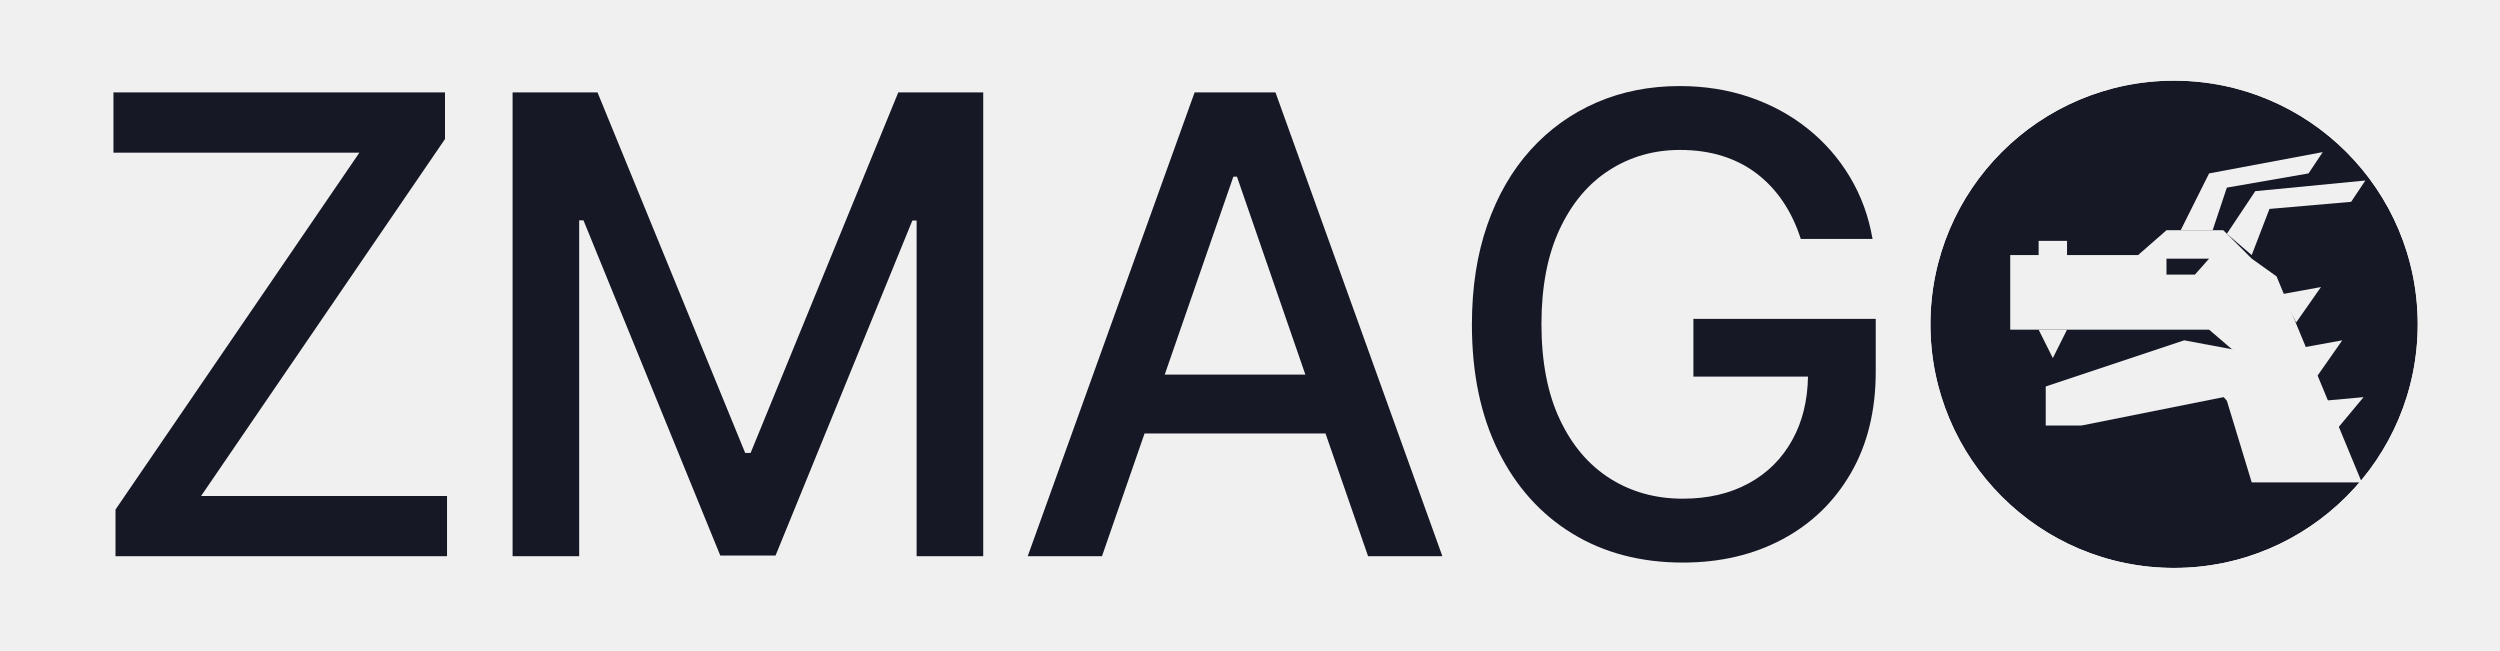
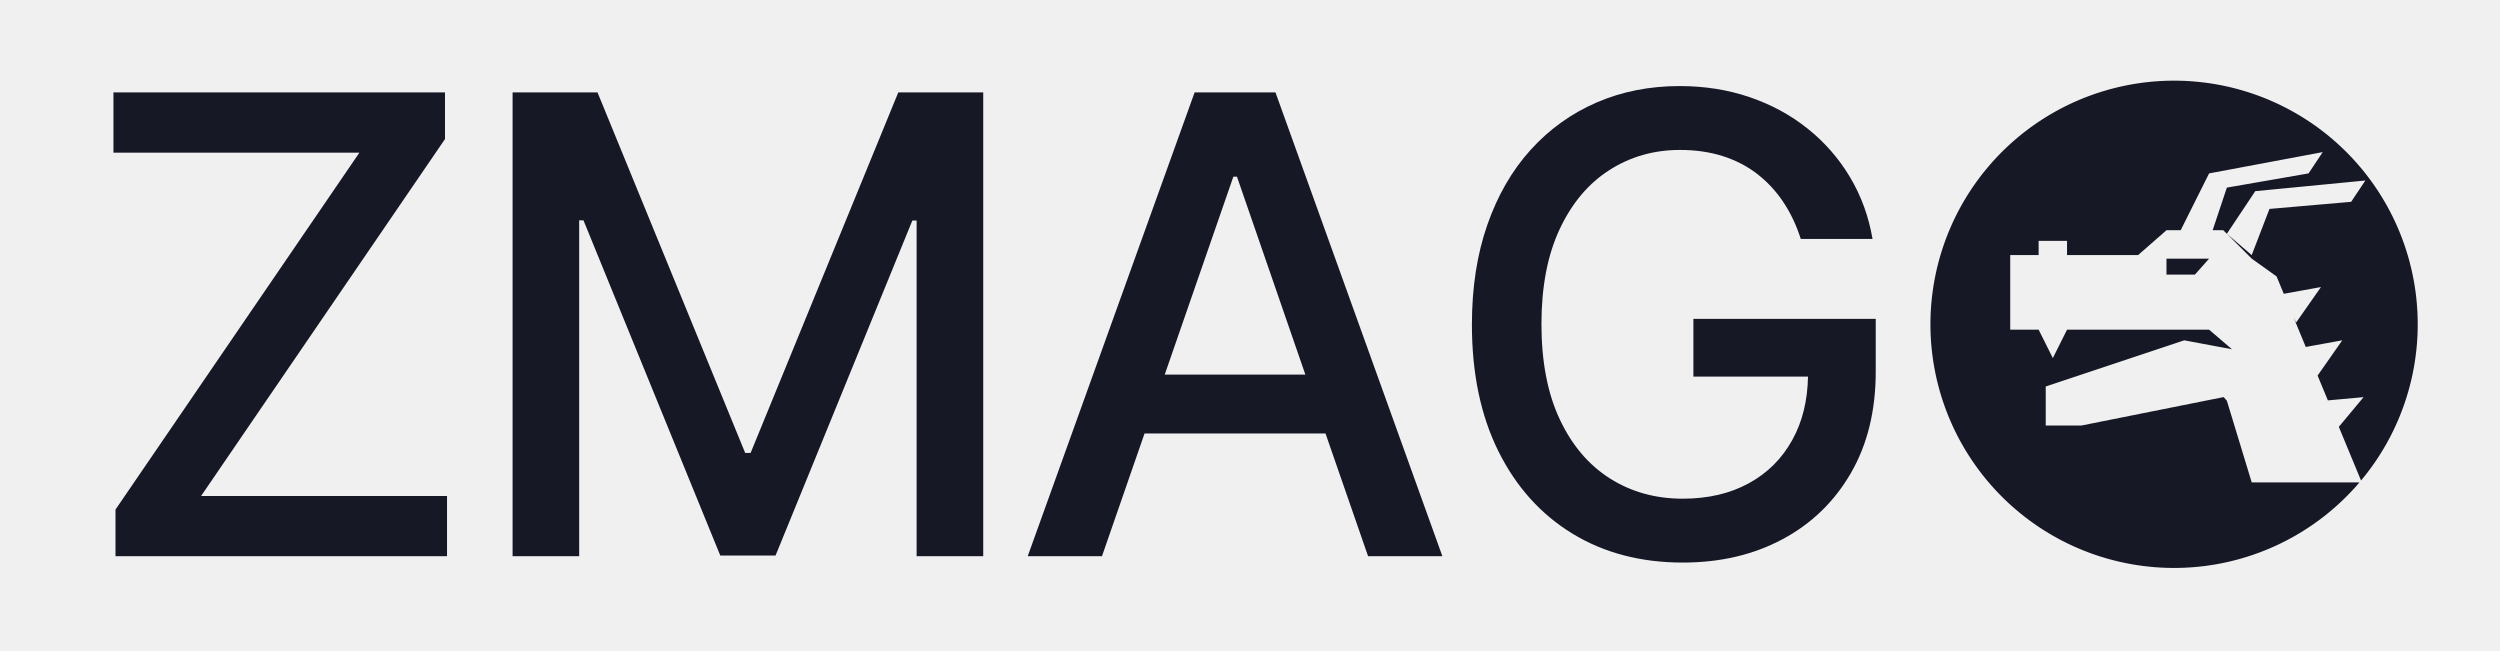
<svg xmlns="http://www.w3.org/2000/svg" viewBox="0 0 784 204" width="784" height="204">
  <g fill="#161826" transform="translate(24 174.43)">
    <path d="M116.19 0L12.22 0L12.22-14.63L88.71-126.56L11.58-126.56L11.58-145.45L115.55-145.45L115.55-130.82L39.06-18.89L116.19-18.89L116.19 0Z" />
    <path d="M136.75 0L136.75-145.45L163.38-145.45L209.69-32.39L211.39-32.39L257.70-145.45L284.34-145.45L284.34 0L263.45 0L263.45-105.26L262.11-105.26L219.21-0.21L201.88-0.21L158.98-105.33L157.63-105.33L157.63 0L136.75 0Z" />
    <path d="M334.93-38.49L321.58 0L298.29 0L350.63-145.45L375.99-145.45L428.33 0L405.03 0L391.68-38.49L334.93-38.49ZM341.26-56.96L385.36-56.96L363.91-119.03L362.78-119.03L341.26-56.96Z" />
    <path d="M563.23-99.50L540.72-99.50Q538.66-105.97 535.21-111.12Q531.77-116.26 527.01-119.92Q522.25-123.58 516.18-125.50Q510.11-127.41 502.86-127.41L502.86-127.41Q490.58-127.41 480.70-121.09Q470.83-114.77 465.12-102.59Q459.40-90.41 459.40-72.80L459.40-72.80Q459.40-55.11 465.15-42.90Q470.90-30.68 480.92-24.36Q490.93-18.04 503.72-18.04L503.72-18.04Q515.58-18.04 524.42-22.87Q533.26-27.70 538.09-36.51L538.09-36.51Q542.78-44.96 542.99-56.32L542.99-56.32L507.05-56.32L507.05-74.43L564.23-74.43L564.23-57.88Q564.23-39.56 556.45-26.10Q548.67-12.64 535.00-5.33Q521.33 1.99 503.72 1.99L503.72 1.99Q483.97 1.99 469.09-7.10Q454.21-16.19 445.90-32.92Q437.59-49.64 437.59-72.66L437.59-72.66Q437.59-90.06 442.42-103.91Q447.25-117.76 456.02-127.45Q464.80-137.14 476.69-142.29Q488.59-147.44 502.72-147.44L502.72-147.44Q514.51-147.44 524.70-143.96Q534.89-140.48 542.88-134.09Q550.88-127.70 556.13-118.93Q561.39-110.16 563.23-99.50L563.23-99.50Z" />
  </g>
  <svg x="604.09" y="24.00" width="155.40" height="155.40" viewBox="0 0 240 240">
-     <defs>
-       <mask id="zmw" maskUnits="userSpaceOnUse" x="0" y="0" width="240" height="240">
-         <circle cx="120" cy="120" r="118" fill="#fff" />
-         <g fill="#000" transform="translate(20 28) scale(.86)">
-           <path fill-rule="evenodd" d="M24 110 L24 68 L40 68 L40 60 L56 60 L56 68 L96 68 L112 54 L144 54 L160 70 L174 80 L222 196 L160 196 L146 150 L130 132 L150 122 L136 110 Z M112 70 L136 70 L128 79 L112 79 Z" />
-           <path d="M120 54 L136 22 L200 10 L192 22 L146 30 L138 54 Z" />
-           <path d="M146 56 L162 32 L224 26 L216 38 L170 42 L160 68 Z" />
-           <path d="M40 110 L56 110 L48 126 Z" />
-           <path d="M122 116 L154 122 L154 146 L64 164 L44 164 L44 142 Z" />
-           <path d="M177 90 L199 86 L185 106 Z" />
-           <path d="M189 120 L211 116 L197 136 Z" />
-           <path d="M201 150 L223 148 L208 166 Z" />
-         </g>
-       </mask>
-     </defs>
-     <circle cx="120" cy="120" r="118" fill="#161826" mask="url(#zmw)" />
+     <path fill="#161826" fill-rule="evenodd" d="M2.00 120.00L2.00 118.97L2.02 117.94L2.04 116.91L2.07 115.88L2.11 114.85L2.16 113.82L2.22 112.80L2.29 111.77L2.36 110.74L2.45 109.72L2.54 108.69L2.65 107.67L2.76 106.64L2.88 105.62L3.01 104.60L3.15 103.58L3.30 102.56L3.45 101.54L3.62 100.52L3.79 99.51L3.98 98.50L4.17 97.48L4.37 96.47L4.58 95.47L4.80 94.46L5.02 93.46L5.26 92.45L5.51 91.45L5.76 90.46L6.02 89.46L6.29 88.47L6.57 87.47L6.86 86.49L7.16 85.50L7.46 84.52L7.78 83.54L8.10 82.56L8.43 81.58L8.77 80.61L9.12 79.64L9.47 78.68L9.84 77.71L10.21 76.75L10.59 75.80L10.98 74.84L11.38 73.89L11.79 72.95L12.20 72.01L12.62 71.07L13.06 70.13L13.49 69.20L13.94 68.27L14.40 67.35L14.86 66.43L15.33 65.51L15.81 64.60L16.30 63.70L16.79 62.79L17.30 61.89L17.81 61.00L18.33 60.11L18.85 59.23L19.39 58.35L19.93 57.47L20.48 56.60L21.04 55.73L21.60 54.87L22.17 54.02L22.75 53.16L23.34 52.32L23.93 51.48L24.54 50.64L25.14 49.81L25.76 48.99L26.38 48.17L27.01 47.35L27.65 46.54L28.30 45.74L28.95 44.94L29.61 44.15L30.27 43.37L30.94 42.59L31.62 41.81L32.31 41.04L33.00 40.28L33.70 39.52L34.41 38.77L35.12 38.03L35.84 37.29L36.56 36.56L37.29 35.84L38.03 35.12L38.77 34.41L39.52 33.70L40.28 33.00L41.04 32.31L41.81 31.62L42.59 30.94L43.37 30.27L44.15 29.61L44.94 28.95L45.74 28.30L46.54 27.65L47.35 27.01L48.17 26.38L48.99 25.76L49.81 25.14L50.64 24.54L51.48 23.93L52.32 23.34L53.16 22.75L54.02 22.17L54.87 21.60L55.73 21.04L56.60 20.48L57.47 19.93L58.35 19.39L59.23 18.85L60.11 18.33L61.00 17.81L61.89 17.30L62.79 16.79L63.70 16.30L64.60 15.81L65.51 15.33L66.43 14.86L67.35 14.40L68.27 13.94L69.20 13.49L70.13 13.06L71.07 12.62L72.01 12.20L72.95 11.79L73.89 11.38L74.84 10.98L75.80 10.59L76.75 10.21L77.71 9.84L78.68 9.47L79.64 9.12L80.61 8.77L81.58 8.43L82.56 8.10L83.54 7.78L84.52 7.46L85.50 7.16L86.49 6.86L87.47 6.57L88.47 6.29L89.46 6.02L90.46 5.76L91.45 5.51L92.45 5.26L93.46 5.02L94.46 4.80L95.47 4.58L96.47 4.37L97.48 4.17L98.50 3.98L99.51 3.79L100.52 3.62L101.54 3.45L102.56 3.30L103.58 3.15L104.60 3.01L105.62 2.88L106.64 2.76L107.67 2.65L108.69 2.54L109.72 2.45L110.74 2.36L111.77 2.29L112.80 2.22L113.82 2.16L114.85 2.11L115.88 2.07L116.91 2.04L117.94 2.02L118.97 2.00L120.00 2.00L121.03 2.00L122.06 2.02L123.09 2.04L124.12 2.07L125.15 2.11L126.18 2.16L127.20 2.22L128.23 2.29L129.26 2.36L130.28 2.45L131.31 2.54L132.33 2.65L133.36 2.76L134.38 2.88L135.40 3.01L136.42 3.15L137.44 3.30L138.46 3.45L139.48 3.62L140.49 3.79L141.50 3.98L142.52 4.17L143.53 4.37L144.53 4.58L145.54 4.80L146.54 5.02L147.55 5.26L148.55 5.51L149.54 5.76L150.54 6.02L151.53 6.29L152.53 6.57L153.51 6.86L154.50 7.16L155.48 7.46L156.46 7.78L157.44 8.10L158.42 8.43L159.39 8.77L160.36 9.12L161.32 9.47L162.29 9.84L163.25 10.21L164.20 10.59L165.16 10.98L166.11 11.38L167.05 11.79L167.99 12.20L168.93 12.62L169.87 13.06L170.80 13.49L171.73 13.94L172.65 14.40L173.57 14.86L174.49 15.33L175.40 15.81L176.30 16.30L177.21 16.79L178.11 17.30L179.00 17.81L179.89 18.33L180.77 18.85L181.65 19.39L182.53 19.93L183.40 20.48L184.27 21.04L185.13 21.60L185.98 22.17L186.84 22.75L187.68 23.34L188.52 23.93L189.36 24.54L190.19 25.14L191.01 25.76L191.83 26.38L192.65 27.01L193.46 27.65L194.26 28.30L195.06 28.95L195.85 29.61L196.63 30.27L197.41 30.94L198.19 31.62L198.96 32.31L199.72 33.00L200.48 33.70L201.23 34.41L201.97 35.12L202.71 35.84L203.44 36.56L204.16 37.29L204.88 38.03L205.59 38.77L206.30 39.52L207.00 40.28L207.69 41.04L208.38 41.81L209.06 42.59L209.73 43.37L210.39 44.15L211.05 44.94L211.70 45.74L212.35 46.54L212.99 47.35L213.62 48.17L214.24 48.99L214.86 49.81L215.46 50.64L216.07 51.48L216.66 52.32L217.25 53.16L217.83 54.02L218.40 54.87L218.96 55.73L219.52 56.60L220.07 57.47L220.61 58.35L221.15 59.23L221.67 60.11L222.19 61.00L222.70 61.89L223.21 62.79L223.70 63.70L224.19 64.60L224.67 65.51L225.14 66.43L225.60 67.35L226.06 68.27L226.51 69.20L226.94 70.13L227.38 71.07L227.80 72.01L228.21 72.95L228.62 73.89L229.02 74.84L229.41 75.80L229.79 76.75L230.16 77.71L230.53 78.68L230.88 79.64L231.23 80.61L231.57 81.58L231.90 82.56L232.22 83.54L232.54 84.52L232.84 85.50L233.14 86.49L233.43 87.47L233.71 88.47L233.98 89.46L234.24 90.46L234.49 91.45L234.74 92.45L234.98 93.46L235.20 94.46L235.42 95.47L235.63 96.47L235.83 97.48L236.02 98.50L236.21 99.51L236.38 100.52L236.55 101.54L236.70 102.56L236.85 103.58L236.99 104.60L237.12 105.62L237.24 106.64L237.35 107.67L237.46 108.69L237.55 109.72L237.64 110.74L237.71 111.77L237.78 112.80L237.84 113.82L237.89 114.85L237.93 115.88L237.96 116.91L237.98 117.94L238.00 118.97L238.00 120.00L238.00 121.03L237.98 122.06L237.96 123.09L237.93 124.12L237.89 125.15L237.84 126.18L237.78 127.20L237.71 128.23L237.64 129.26L237.55 130.28L237.46 131.31L237.35 132.33L237.24 133.36L237.12 134.38L236.99 135.40L236.85 136.42L236.70 137.44L236.55 138.46L236.38 139.48L236.21 140.49L236.02 141.50L235.83 142.52L235.63 143.53L235.42 144.53L235.20 145.54L234.98 146.54L234.74 147.55L234.49 148.55L234.24 149.54L233.98 150.54L233.71 151.53L233.43 152.53L233.14 153.51L232.84 154.50L232.54 155.48L232.22 156.46L231.90 157.44L231.57 158.42L231.23 159.39L230.88 160.36L230.53 161.32L230.16 162.29L229.79 163.25L229.41 164.20L229.02 165.16L228.62 166.11L228.21 167.05L227.80 167.99L227.38 168.93L226.94 169.87L226.51 170.80L226.06 171.73L225.60 172.65L225.14 173.57L224.67 174.49L224.19 175.40L223.70 176.30L223.21 177.21L222.70 178.11L222.19 179.00L221.67 179.89L221.15 180.77L220.61 181.65L220.07 182.53L219.52 183.40L218.96 184.27L218.40 185.13L217.83 185.98L217.25 186.84L216.66 187.68L216.07 188.52L215.46 189.36L214.86 190.19L214.24 191.01L213.62 191.83L212.99 192.65L212.35 193.46L211.70 194.26L211.05 195.06L210.55 195.66L199.79 169.67L211.78 155.28L194.49 156.85L189.51 144.83L201.46 127.76L183.78 130.97L177.90 116.75L179.10 119.16L191.14 101.96L173.13 105.23L169.64 96.80L157.60 88.20L143.84 74.44L138.68 74.44L145.56 53.80L185.12 46.92L192.00 36.60L136.96 46.92L123.20 74.44L116.32 74.44L102.56 86.48L68.16 86.48L68.16 79.60L54.40 79.60L54.40 86.48L40.64 86.48L40.64 122.60L54.40 122.60L61.28 136.36L68.16 122.60L136.96 122.60L148.04 132.09L124.92 127.76L57.84 150.12L57.84 169.04L75.04 169.04L144.00 155.25L145.56 157.00L157.60 196.56L209.79 196.56L209.73 196.63L209.06 197.41L208.38 198.19L207.69 198.96L207.00 199.72L206.30 200.48L205.59 201.23L204.88 201.97L204.16 202.71L203.44 203.44L202.71 204.16L201.97 204.88L201.23 205.59L200.48 206.30L199.72 207.00L198.96 207.69L198.19 208.38L197.41 209.06L196.63 209.73L195.85 210.39L195.06 211.05L194.26 211.70L193.46 212.35L192.65 212.99L191.83 213.62L191.01 214.24L190.19 214.86L189.36 215.46L188.52 216.07L187.68 216.66L186.84 217.25L185.98 217.83L185.13 218.40L184.27 218.96L183.40 219.52L182.53 220.07L181.65 220.61L180.77 221.15L179.89 221.67L179.00 222.19L178.11 222.70L177.21 223.21L176.30 223.70L175.40 224.19L174.49 224.67L173.57 225.14L172.65 225.60L171.73 226.06L170.80 226.51L169.87 226.94L168.93 227.38L167.99 227.80L167.05 228.21L166.11 228.62L165.16 229.02L164.20 229.41L163.25 229.79L162.29 230.16L161.32 230.53L160.36 230.88L159.39 231.23L158.42 231.57L157.44 231.90L156.46 232.22L155.48 232.54L154.50 232.84L153.51 233.14L152.53 233.43L151.53 233.71L150.54 233.98L149.54 234.24L148.55 234.49L147.55 234.74L146.54 234.98L145.54 235.20L144.53 235.42L143.53 235.63L142.52 235.83L141.50 236.02L140.49 236.21L139.48 236.38L138.46 236.55L137.44 236.70L136.42 236.85L135.40 236.99L134.38 237.12L133.36 237.24L132.33 237.35L131.31 237.46L130.28 237.55L129.26 237.64L128.23 237.71L127.20 237.78L126.18 237.84L125.15 237.89L124.12 237.93L123.09 237.96L122.06 237.98L121.03 238.00L120.00 238.00L118.97 238.00L117.94 237.98L116.91 237.96L115.88 237.93L114.85 237.89L113.82 237.84L112.80 237.78L111.77 237.71L110.74 237.64L109.72 237.55L108.69 237.46L107.67 237.35L106.64 237.24L105.62 237.12L104.60 236.99L103.58 236.85L102.56 236.70L101.54 236.55L100.52 236.38L99.51 236.21L98.50 236.02L97.48 235.83L96.47 235.63L95.47 235.42L94.46 235.20L93.46 234.98L92.45 234.74L91.45 234.49L90.46 234.24L89.46 233.98L88.47 233.71L87.47 233.43L86.49 233.14L85.50 232.84L84.52 232.54L83.54 232.22L82.56 231.90L81.58 231.57L80.61 231.23L79.64 230.88L78.68 230.53L77.71 230.16L76.75 229.79L75.80 229.41L74.84 229.02L73.89 228.62L72.95 228.21L72.01 227.80L71.07 227.38L70.13 226.94L69.20 226.51L68.27 226.06L67.35 225.60L66.43 225.14L65.51 224.67L64.60 224.19L63.70 223.70L62.79 223.21L61.89 222.70L61.00 222.19L60.11 221.67L59.23 221.15L58.35 220.61L57.47 220.07L56.60 219.52L55.73 218.96L54.87 218.40L54.02 217.83L53.16 217.25L52.32 216.66L51.48 216.07L50.64 215.46L49.81 214.86L48.99 214.24L48.17 213.62L47.35 212.99L46.54 212.35L45.74 211.70L44.94 211.05L44.15 210.39L43.37 209.73L42.59 209.06L41.81 208.38L41.04 207.69L40.28 207.00L39.52 206.30L38.77 205.59L38.03 204.88L37.29 204.16L36.56 203.44L35.84 202.71L35.12 201.97L34.41 201.23L33.70 200.48L33.00 199.72L32.31 198.96L31.62 198.19L30.94 197.41L30.27 196.63L29.61 195.85L28.95 195.06L28.30 194.26L27.65 193.46L27.01 192.65L26.38 191.83L25.76 191.01L25.14 190.19L24.54 189.36L23.93 188.52L23.34 187.68L22.75 186.84L22.17 185.98L21.60 185.13L21.04 184.27L20.48 183.40L19.93 182.53L19.39 181.65L18.85 180.77L18.33 179.89L17.81 179.00L17.30 178.11L16.79 177.21L16.30 176.30L15.81 175.40L15.33 174.49L14.86 173.57L14.40 172.65L13.94 171.73L13.49 170.80L13.06 169.87L12.62 168.93L12.20 167.99L11.79 167.05L11.38 166.11L10.98 165.16L10.59 164.20L10.21 163.25L9.84 162.29L9.47 161.32L9.12 160.36L8.77 159.39L8.43 158.42L8.10 157.44L7.78 156.46L7.46 155.48L7.16 154.50L6.86 153.51L6.57 152.53L6.29 151.53L6.02 150.54L5.76 149.54L5.51 148.55L5.26 147.55L5.02 146.54L4.80 145.54L4.58 144.53L4.37 143.53L4.17 142.52L3.98 141.50L3.79 140.49L3.62 139.48L3.45 138.46L3.30 137.44L3.15 136.42L3.01 135.40L2.88 134.38L2.76 133.36L2.65 132.33L2.54 131.31L2.45 130.28L2.36 129.26L2.29 128.23L2.22 127.20L2.16 126.18L2.11 125.15L2.07 124.12L2.04 123.09L2.02 122.06L2.00 121.03ZM145.56 76.16L157.60 86.48L166.20 64.12L205.76 60.68L212.64 50.36L159.32 55.52ZM116.32 88.20L136.96 88.20L130.08 95.94L116.32 95.94Z" />
  </svg>
</svg>
